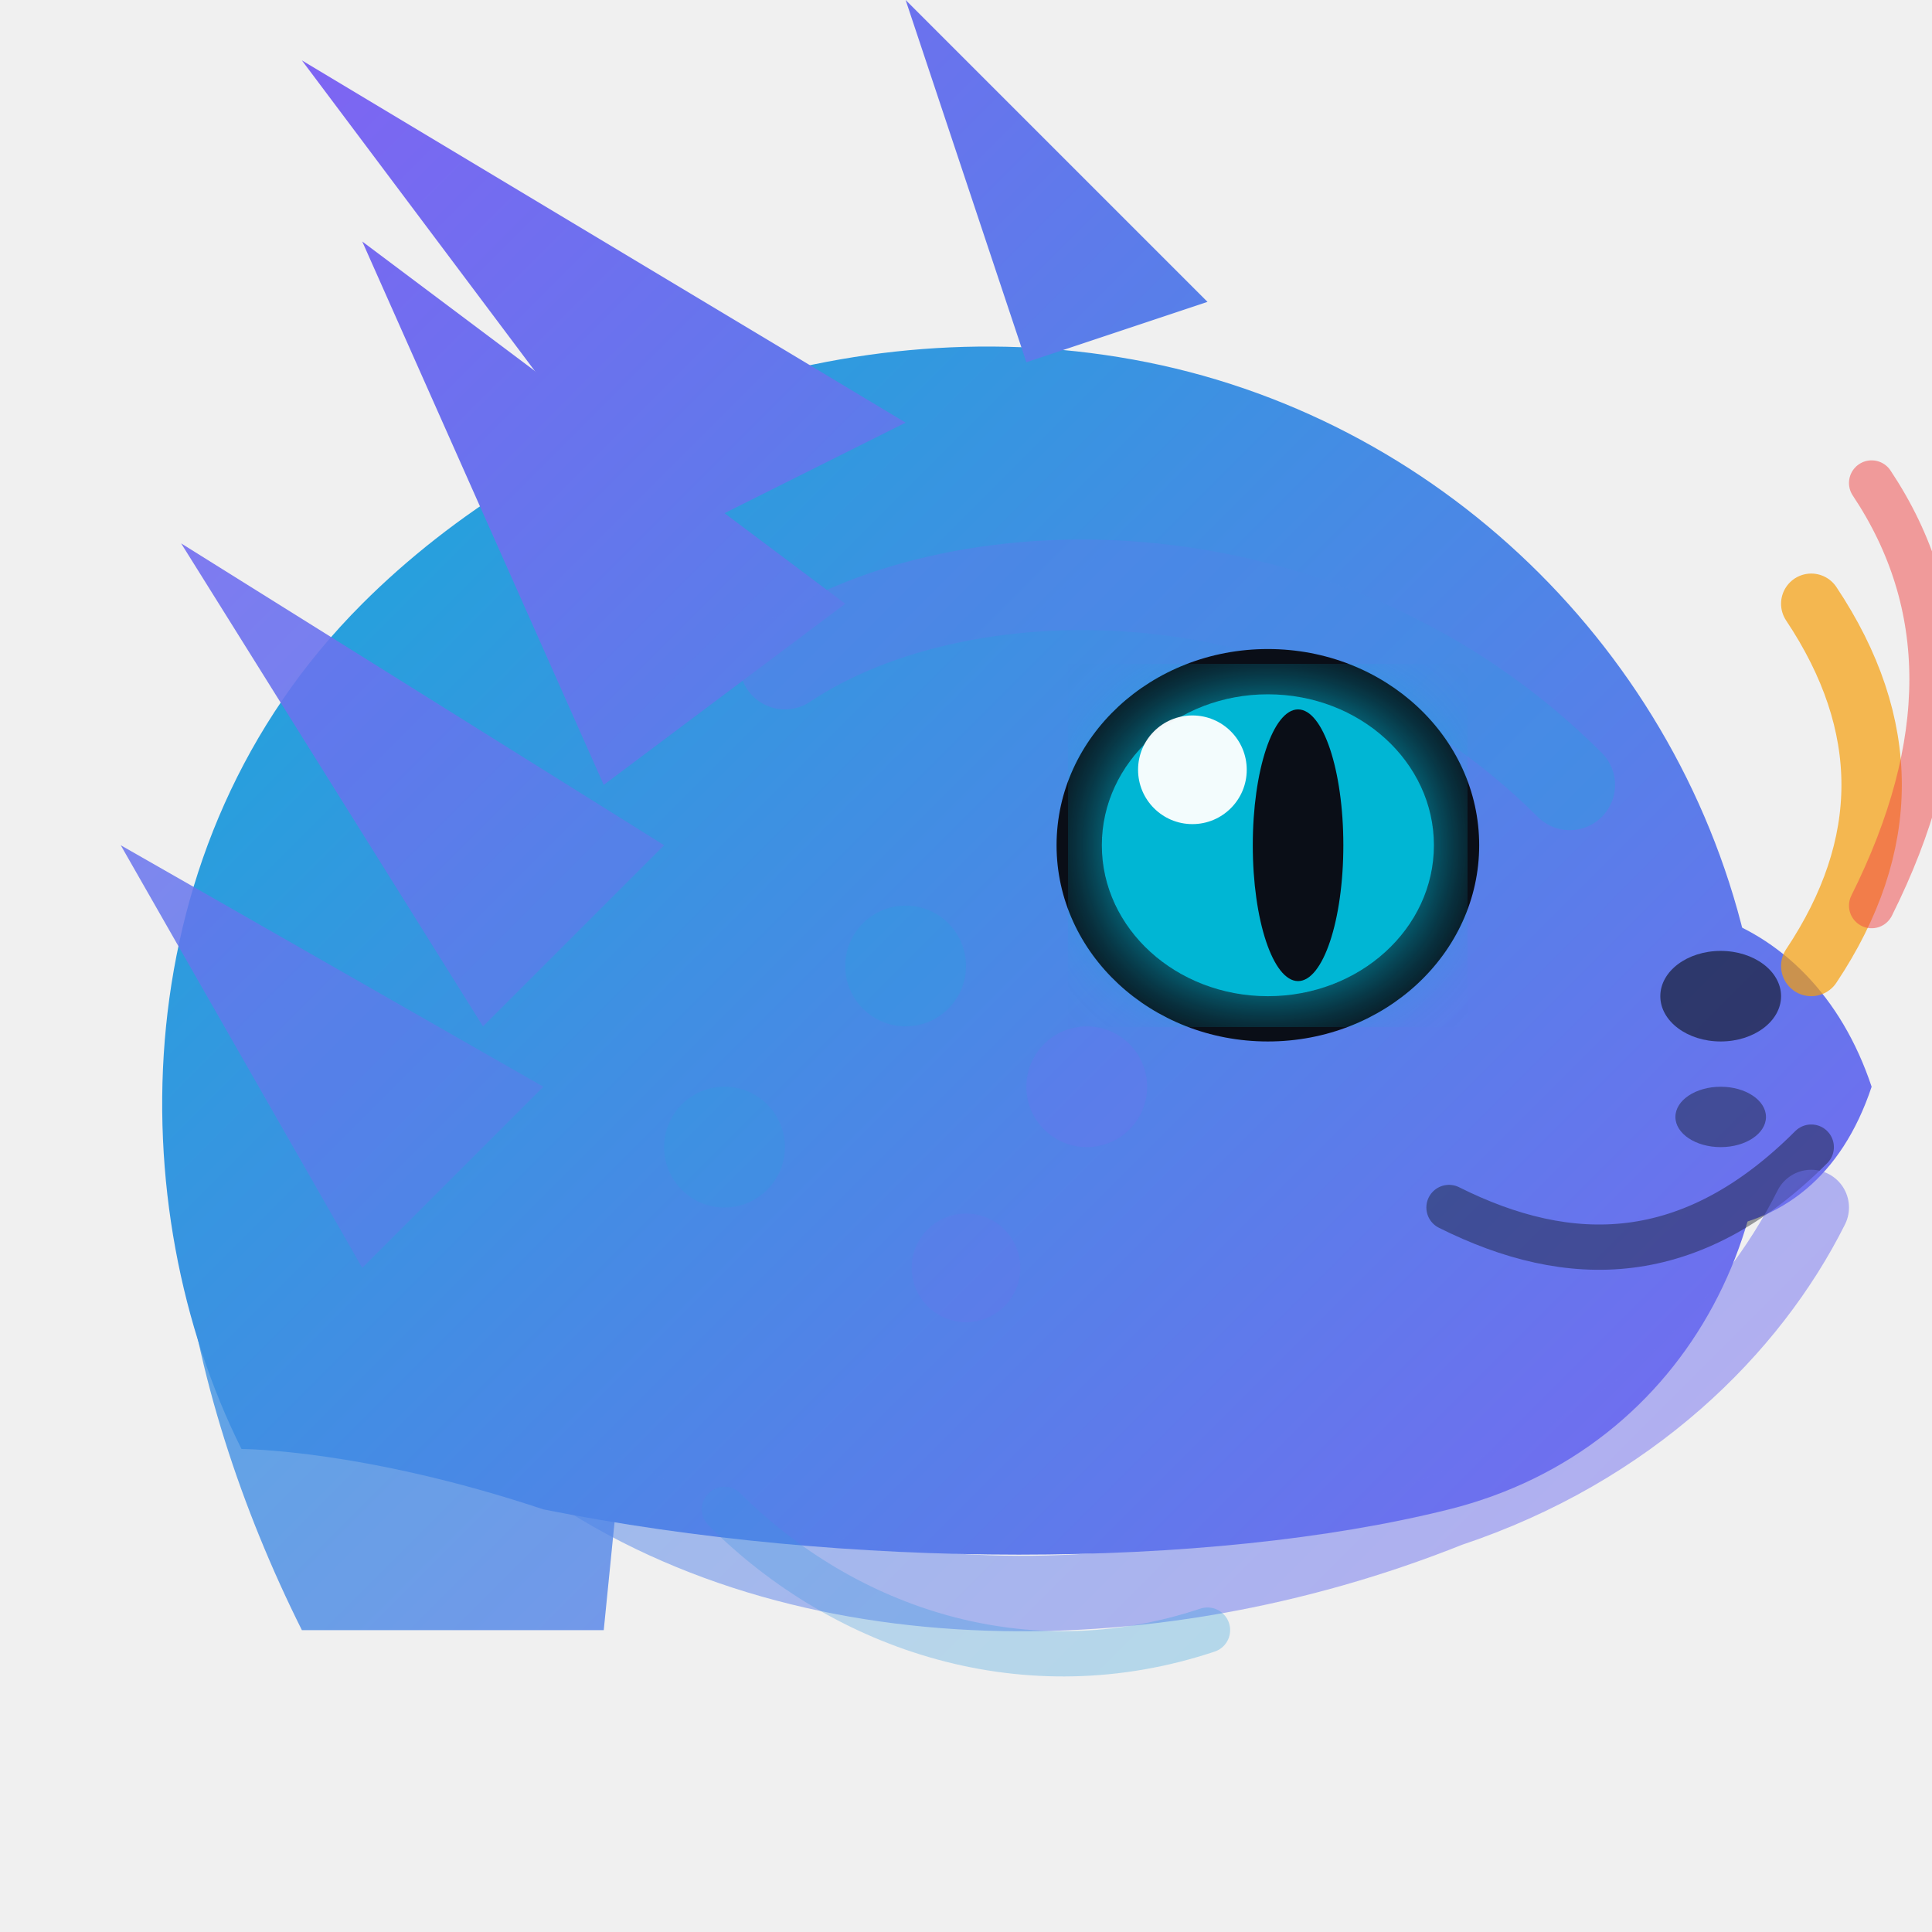
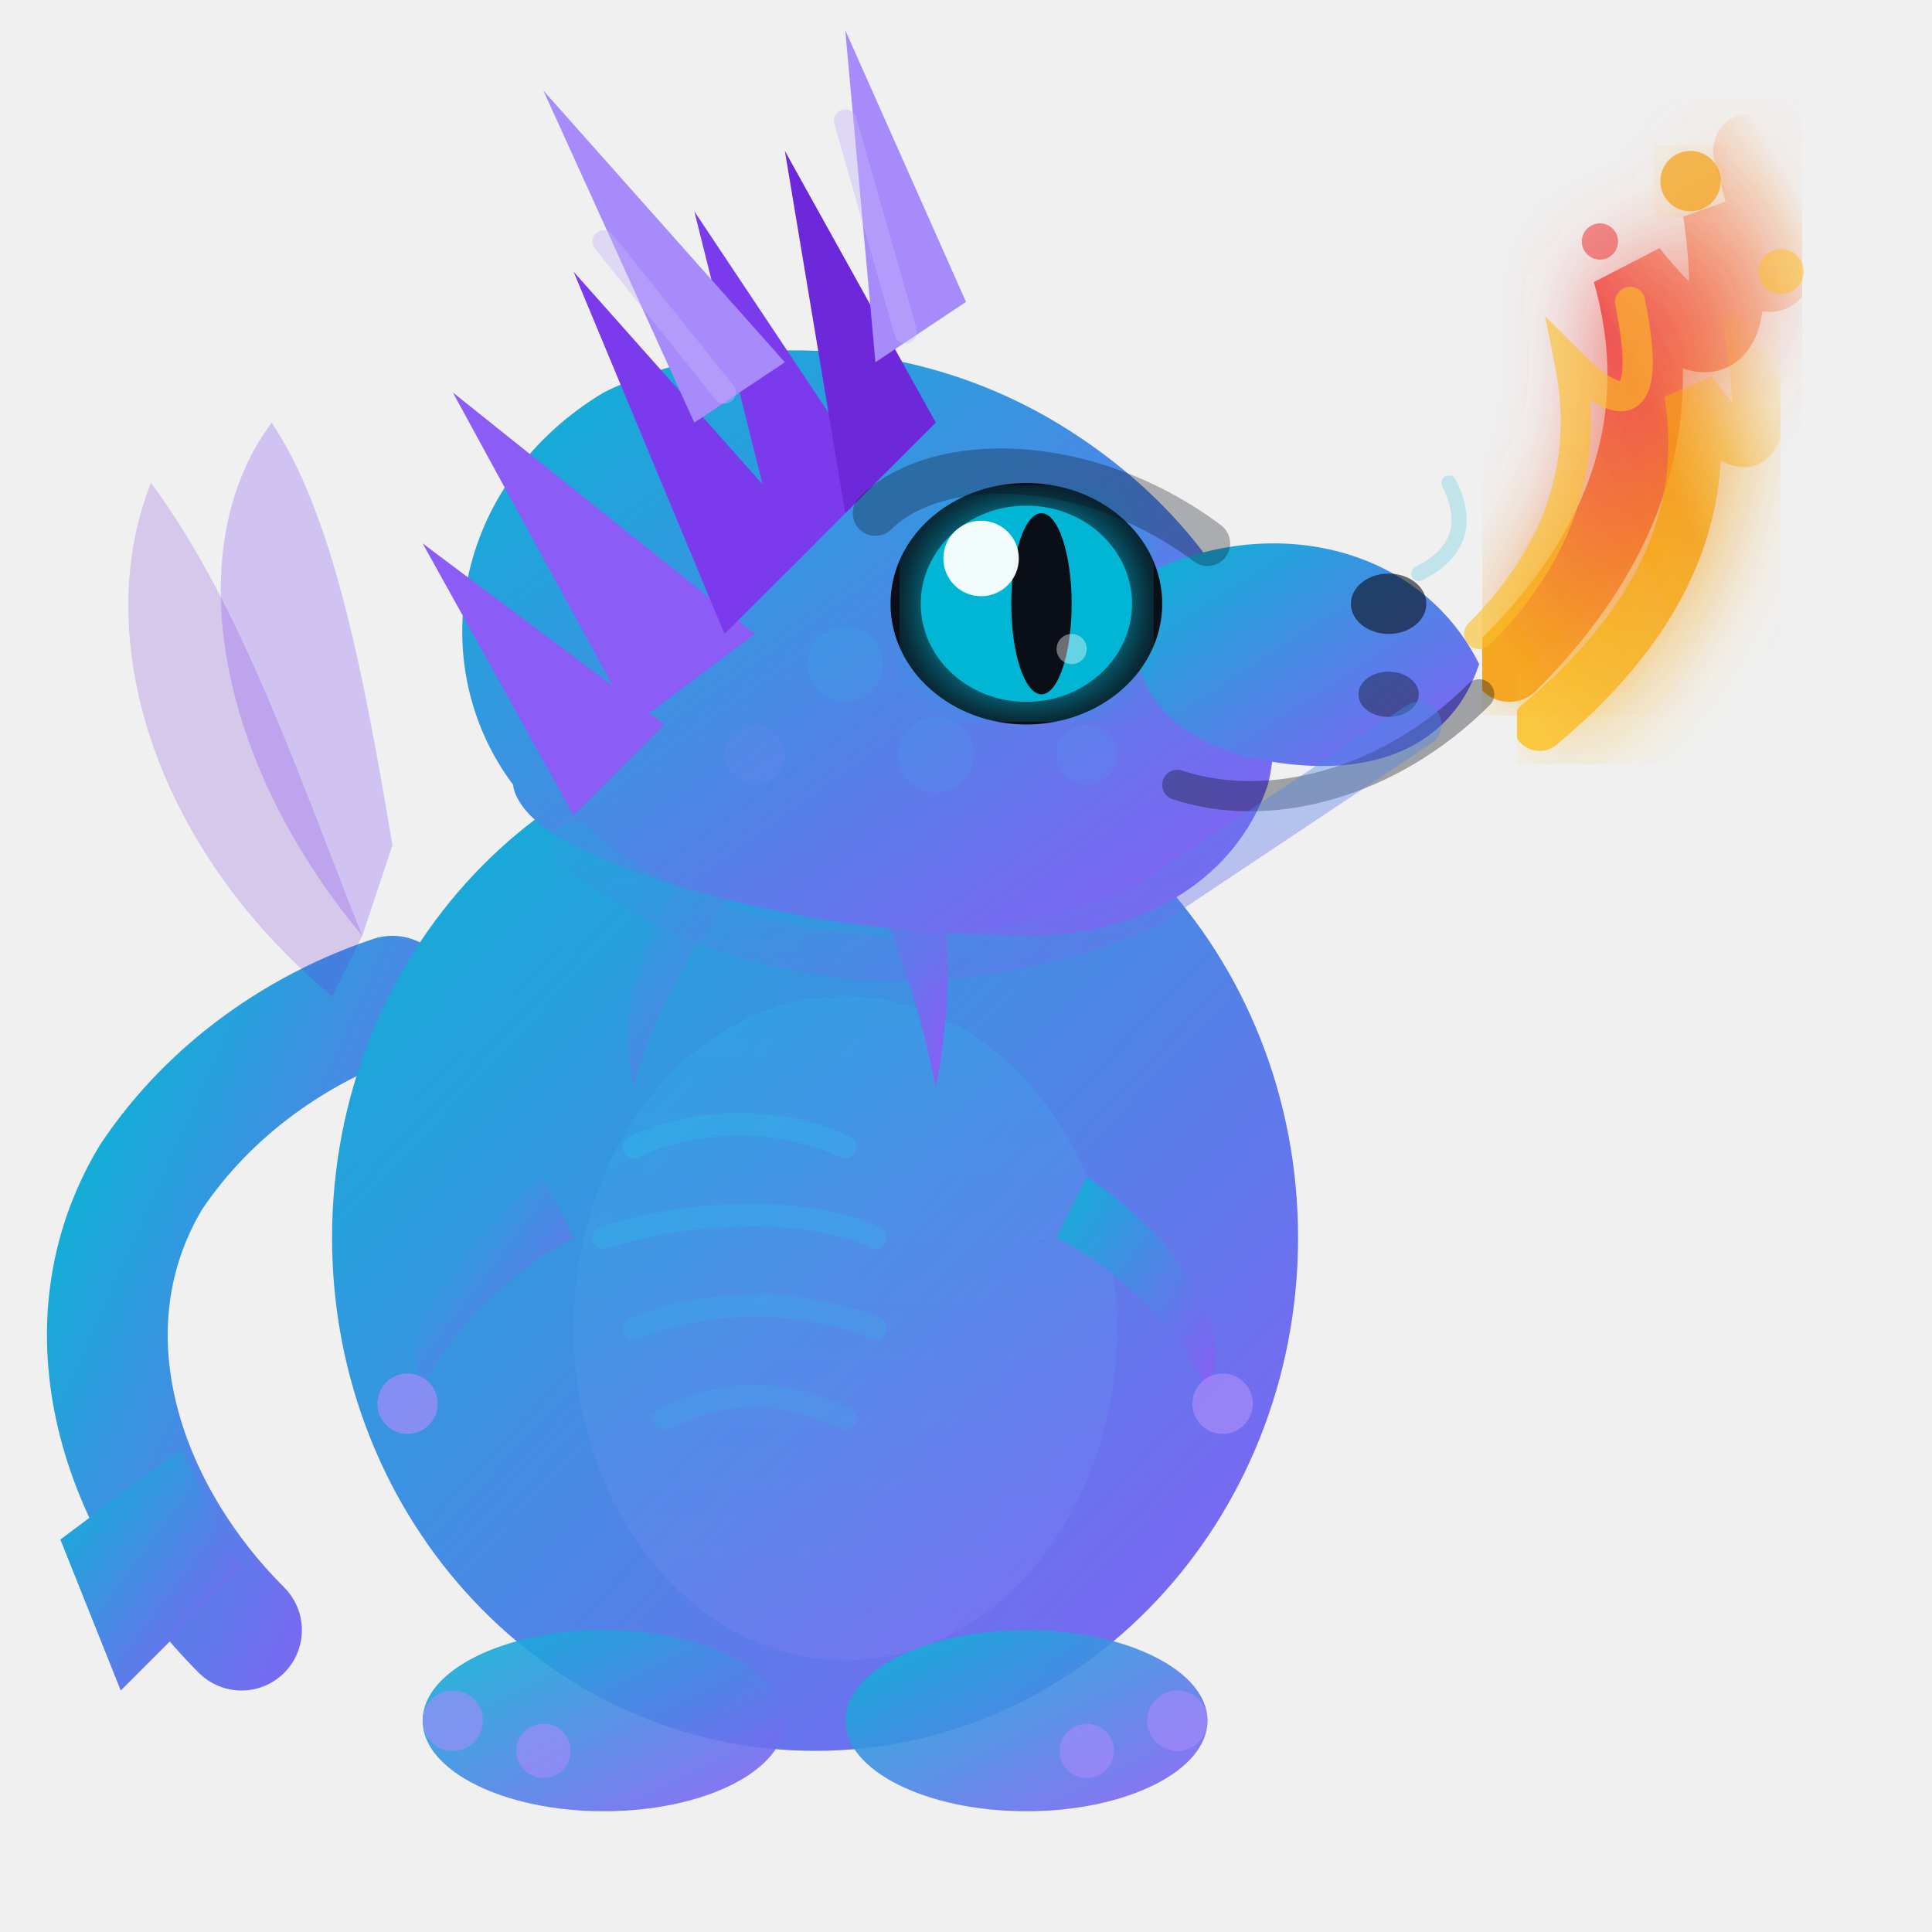
- <svg xmlns="http://www.w3.org/2000/svg" viewBox="0 0 64 64">
+ <svg xmlns="http://www.w3.org/2000/svg" viewBox="0 0 128 128">
  <defs>
-     <linearGradient id="g1" x1="0" y1="0" x2="64" y2="64" gradientUnits="userSpaceOnUse">
-       <stop stop-color="#06b6d4" />
-       <stop offset="1" stop-color="#8b5cf6" />
+     <linearGradient id="body" x1="0%" y1="0%" x2="100%" y2="100%">
+       <stop offset="0%" stop-color="#06b6d4" />
+       <stop offset="100%" stop-color="#8b5cf6" />
    </linearGradient>
-     <linearGradient id="g2" x1="0" y1="0" x2="64" y2="64" gradientUnits="userSpaceOnUse">
-       <stop stop-color="#8b5cf6" />
-       <stop offset="1" stop-color="#06b6d4" />
+     <linearGradient id="belly" x1="0%" y1="0%" x2="0%" y2="100%">
+       <stop offset="0%" stop-color="#22d3ee" />
+       <stop offset="100%" stop-color="#a78bfa" />
+     </linearGradient>
+     <linearGradient id="fire1" x1="0%" y1="100%" x2="100%" y2="0%">
+       <stop offset="0%" stop-color="#f59e0b" />
+       <stop offset="50%" stop-color="#ef4444" />
+       <stop offset="100%" stop-color="#f97316" stop-opacity="0" />
+     </linearGradient>
+     <linearGradient id="fire2" x1="0%" y1="100%" x2="100%" y2="0%">
+       <stop offset="0%" stop-color="#fbbf24" />
+       <stop offset="60%" stop-color="#f59e0b" />
+       <stop offset="100%" stop-color="#fbbf24" stop-opacity="0" />
    </linearGradient>
    <filter id="glow">
-       <feGaussianBlur stdDeviation="1.5" result="b" />
+       <feGaussianBlur stdDeviation="2" result="b" />
+       <feMerge>
+         <feMergeNode in="b" />
+         <feMergeNode in="SourceGraphic" />
+       </feMerge>
+     </filter>
+     <filter id="fireGlow">
+       <feGaussianBlur stdDeviation="3" result="b" />
      <feMerge>
        <feMergeNode in="b" />
        <feMergeNode in="SourceGraphic" />
      </feMerge>
    </filter>
  </defs>
-   <path d="M10,54 C6,46 4,36 8,28 C12,20 18,16 24,14 L20,54Z" fill="url(#g1)" opacity="0.8" />
-   <path d="M8,48 C4,40 4,28 12,20 C18,14 28,10 38,12 C48,14 56,22 58,32 C60,40 56,48 48,50 C40,52 28,52 18,50 C12,48 8,48 8,48Z" fill="url(#g1)" />
-   <polygon points="12,42 4,28 18,36" fill="url(#g2)" opacity="0.85" />
-   <polygon points="16,34 6,18 22,28" fill="url(#g2)" opacity="0.9" />
-   <polygon points="20,26 12,8 28,20" fill="url(#g2)" />
-   <polygon points="22,18 10,2 30,14" fill="url(#g2)" />
-   <polygon points="34,12 30,0 40,10" fill="url(#g2)" />
-   <path d="M26,22 C32,18 44,18 52,26" fill="none" stroke="url(#g2)" stroke-width="3" stroke-linecap="round" opacity="0.6" />
-   <path d="M48,32 C54,28 60,30 62,36 C60,42 54,42 48,38Z" fill="url(#g1)" />
-   <ellipse cx="42" cy="28" rx="7" ry="6.5" fill="#0a0e17" />
-   <ellipse cx="42" cy="28" rx="5.5" ry="5" fill="#06b6d4" filter="url(#glow)" />
-   <ellipse cx="43" cy="28" rx="1.5" ry="4.5" fill="#0a0e17" />
-   <circle cx="39.5" cy="25.5" r="1.8" fill="#fff" opacity="0.95" />
-   <ellipse cx="57" cy="33" rx="2" ry="1.5" fill="#0a0e17" opacity="0.6" />
-   <ellipse cx="57" cy="37" rx="1.5" ry="1" fill="#0a0e17" opacity="0.4" />
-   <path d="M48,40 C52,42 56,42 60,38" fill="none" stroke="#0a0e17" stroke-width="1.5" opacity="0.4" stroke-linecap="round" />
-   <path d="M18,48 C26,54 38,54 48,50 C54,48 58,44 60,40" fill="none" stroke="url(#g1)" stroke-width="2.5" opacity="0.5" stroke-linecap="round" />
-   <path d="M24,50 C28,54 34,56 40,54" fill="none" stroke="url(#g2)" stroke-width="1.5" opacity="0.3" stroke-linecap="round" />
-   <path d="M60,32 Q64,26 60,20" fill="none" stroke="#f59e0b" stroke-width="2" opacity="0.7" stroke-linecap="round" />
-   <path d="M62,30 Q66,22 62,16" fill="none" stroke="#ef4444" stroke-width="1.5" opacity="0.5" stroke-linecap="round" />
-   <circle cx="30" cy="32" r="2" fill="#06b6d4" opacity="0.15" />
-   <circle cx="36" cy="36" r="2" fill="#8b5cf6" opacity="0.15" />
-   <circle cx="24" cy="38" r="2" fill="#06b6d4" opacity="0.12" />
-   <circle cx="32" cy="42" r="1.8" fill="#8b5cf6" opacity="0.1" />
+   <path d="M100,44 Q112,32 108,18 Q116,28 114,14 Q120,24 116,10" fill="none" stroke="url(#fire1)" stroke-width="5" stroke-linecap="round" filter="url(#fireGlow)" opacity="0.9" />
+   <path d="M102,48 Q114,38 112,26 Q118,34 116,22" fill="none" stroke="url(#fire2)" stroke-width="3.5" stroke-linecap="round" filter="url(#fireGlow)" opacity="0.85" />
+   <path d="M98,42 Q106,34 104,24 Q110,30 108,20" fill="none" stroke="#fbbf24" stroke-width="2" stroke-linecap="round" opacity="0.6" />
+   <circle cx="112" cy="12" r="2" fill="#f59e0b" opacity="0.7" filter="url(#fireGlow)" />
+   <circle cx="118" cy="18" r="1.5" fill="#fbbf24" opacity="0.5" />
+   <circle cx="106" cy="16" r="1.2" fill="#ef4444" opacity="0.6" />
+   <path d="M16,108 C8,100 4,88 10,78 C14,72 20,68 26,66" fill="none" stroke="url(#body)" stroke-width="8" stroke-linecap="round" />
+   <polygon points="8,112 16,104 12,96 4,102" fill="url(#body)" />
+   <ellipse cx="54" cy="82" rx="32" ry="34" fill="url(#body)" />
+   <ellipse cx="56" cy="88" rx="18" ry="22" fill="url(#belly)" opacity="0.15" />
+   <path d="M52,50 C46,56 40,64 42,72 C44,64 50,56 58,50Z" fill="url(#body)" />
+   <path d="M58,48 C62,54 64,62 62,72 C60,62 56,54 52,50Z" fill="url(#body)" />
+   <path d="M34,52 C28,44 30,32 40,26 C48,22 60,22 70,28 C80,34 86,44 84,52 C82,58 76,62 68,62 C58,62 46,60 38,56 C34,54 34,52 34,52Z" fill="url(#body)" />
+   <path d="M76,38 C84,34 94,36 98,44 C96,50 90,52 82,50 C76,48 74,44 76,38Z" fill="url(#body)" />
+   <path d="M42,76 C46,74 52,74 56,76" fill="none" stroke="#22d3ee" stroke-width="1.5" opacity="0.2" stroke-linecap="round" />
+   <path d="M40,82 C46,80 54,80 58,82" fill="none" stroke="#22d3ee" stroke-width="1.5" opacity="0.18" stroke-linecap="round" />
+   <path d="M42,88 C47,86 53,86 58,88" fill="none" stroke="#22d3ee" stroke-width="1.5" opacity="0.15" stroke-linecap="round" />
+   <path d="M44,94 C48,92 52,92 56,94" fill="none" stroke="#22d3ee" stroke-width="1.5" opacity="0.12" stroke-linecap="round" />
+   <polygon points="38,54 28,36 44,48" fill="#8b5cf6" />
+   <polygon points="42,48 30,26 50,42" fill="#8b5cf6" />
+   <polygon points="48,42 38,18 54,36" fill="#7c3aed" />
+   <polygon points="52,38 46,14 58,32" fill="#7c3aed" />
+   <polygon points="56,34 52,10 62,28" fill="#6d28d9" />
+   <polygon points="46,28 36,6 52,24" fill="#a78bfa" />
+   <polygon points="58,24 56,2 64,20" fill="#a78bfa" />
+   <line x1="40" y1="16" x2="48" y2="26" stroke="#c4b5fd" stroke-width="1.5" opacity="0.4" stroke-linecap="round" />
+   <line x1="56" y1="8" x2="60" y2="22" stroke="#c4b5fd" stroke-width="1.5" opacity="0.4" stroke-linecap="round" />
+   <ellipse cx="68" cy="40" rx="9" ry="8" fill="#0a0e17" />
+   <ellipse cx="68" cy="40" rx="7" ry="6.5" fill="#06b6d4" filter="url(#glow)" />
+   <ellipse cx="69" cy="40" rx="2" ry="6" fill="#0a0e17" />
+   <circle cx="65" cy="37" r="2.5" fill="#fff" opacity="0.95" />
+   <circle cx="71" cy="43" r="1" fill="#fff" opacity="0.4" />
+   <path d="M58,34 C62,30 72,30 80,36" fill="none" stroke="#0a0e17" stroke-width="3" opacity="0.3" stroke-linecap="round" />
+   <ellipse cx="92" cy="40" rx="2.5" ry="2" fill="#0a0e17" opacity="0.6" />
+   <ellipse cx="92" cy="46" rx="2" ry="1.5" fill="#0a0e17" opacity="0.4" />
+   <path d="M94,38 Q98,36 96,32" fill="none" stroke="#06b6d4" stroke-width="1" opacity="0.2" stroke-linecap="round" />
+   <path d="M78,52 C84,54 92,52 98,46" fill="none" stroke="#0a0e17" stroke-width="2" opacity="0.35" stroke-linecap="round" />
+   <path d="M38,56 C48,64 62,66 76,60 C82,56 88,52 94,48" fill="none" stroke="url(#body)" stroke-width="3" opacity="0.4" stroke-linecap="round" />
+   <path d="M36,78 C30,82 26,88 28,92 C30,88 34,84 38,82Z" fill="url(#body)" opacity="0.9" />
+   <path d="M72,78 C78,82 82,88 80,92 C78,88 74,84 70,82Z" fill="url(#body)" opacity="0.9" />
+   <circle cx="27" cy="93" r="2" fill="#a78bfa" opacity="0.7" />
+   <circle cx="81" cy="93" r="2" fill="#a78bfa" opacity="0.7" />
+   <ellipse cx="40" cy="114" rx="12" ry="6" fill="url(#body)" opacity="0.9" />
+   <ellipse cx="68" cy="114" rx="12" ry="6" fill="url(#body)" opacity="0.9" />
+   <circle cx="30" cy="114" r="2" fill="#a78bfa" opacity="0.6" />
+   <circle cx="36" cy="116" r="1.8" fill="#a78bfa" opacity="0.6" />
+   <circle cx="78" cy="114" r="2" fill="#a78bfa" opacity="0.6" />
+   <circle cx="72" cy="116" r="1.8" fill="#a78bfa" opacity="0.6" />
+   <path d="M24,62 C14,50 12,36 18,28 C22,34 24,44 26,56Z" fill="#8b5cf6" opacity="0.3" />
+   <path d="M22,66 C10,56 6,42 10,32 C16,40 20,52 24,62Z" fill="#6d28d9" opacity="0.2" />
+   <circle cx="56" cy="44" r="2.5" fill="#22d3ee" opacity="0.1" />
+   <circle cx="62" cy="50" r="2.5" fill="#22d3ee" opacity="0.08" />
+   <circle cx="50" cy="50" r="2" fill="#a78bfa" opacity="0.08" />
+   <circle cx="72" cy="50" r="2" fill="#22d3ee" opacity="0.08" />
</svg>
